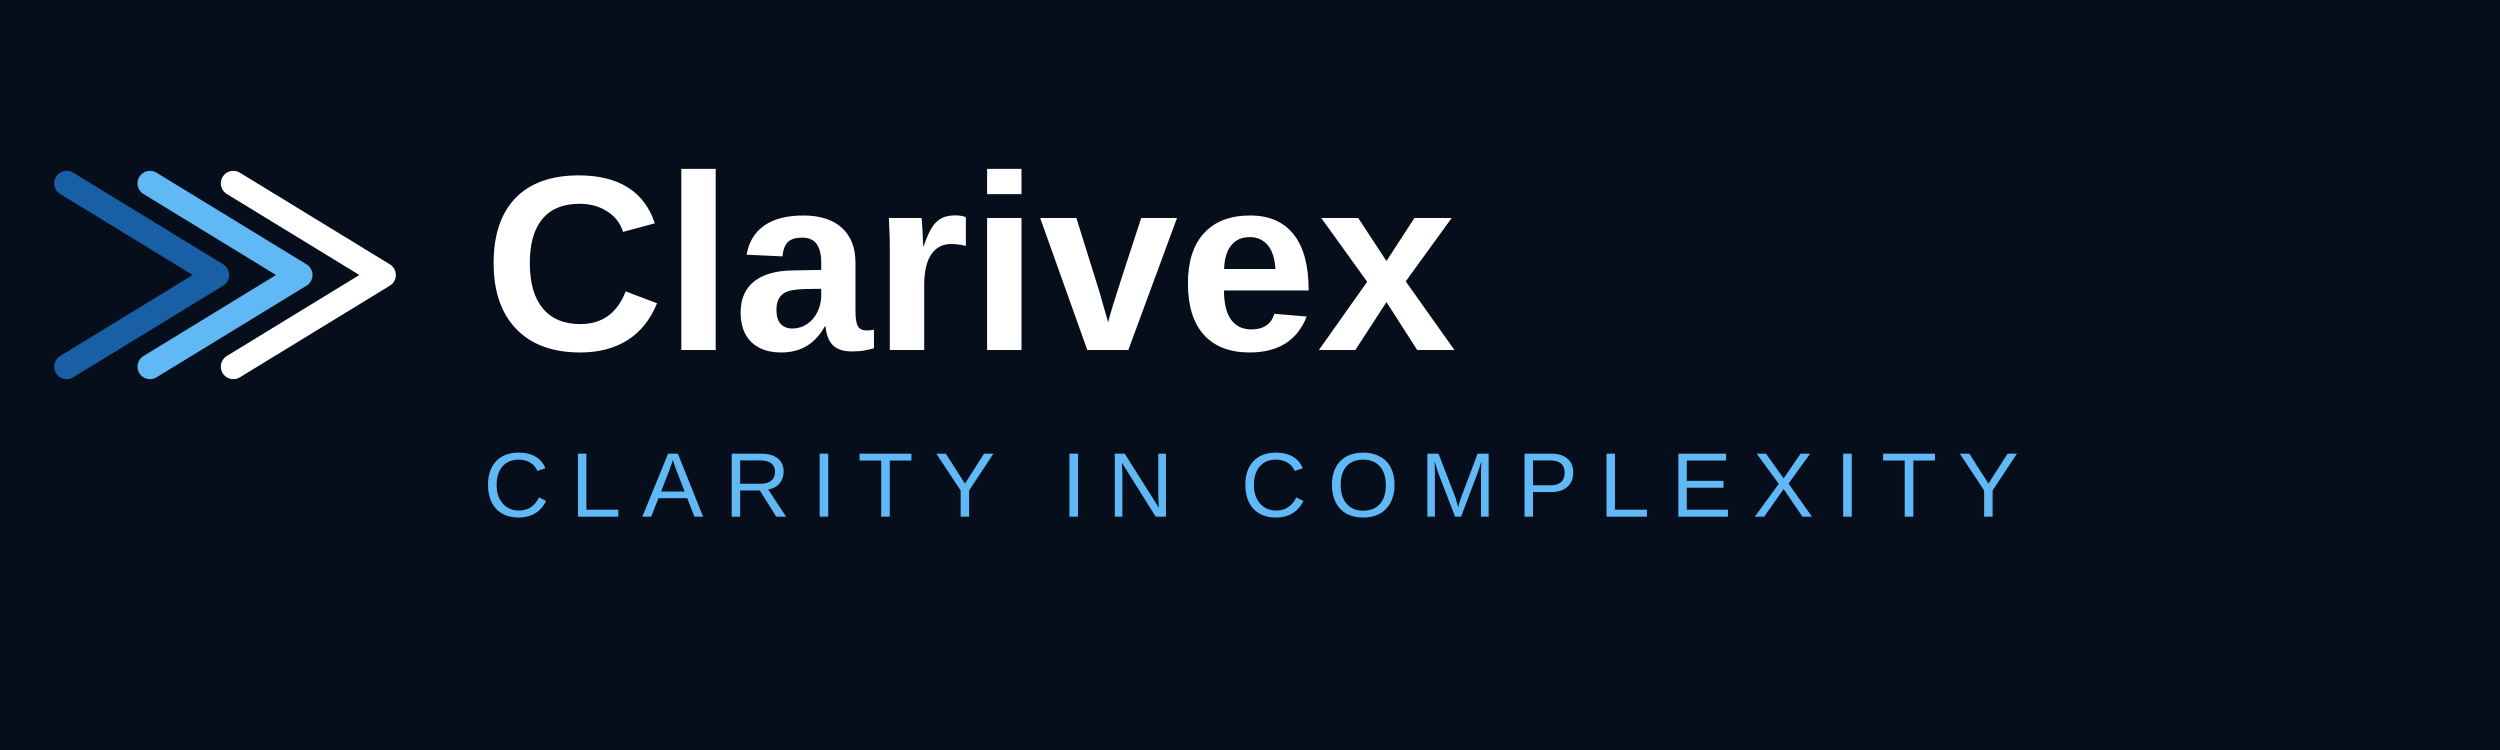
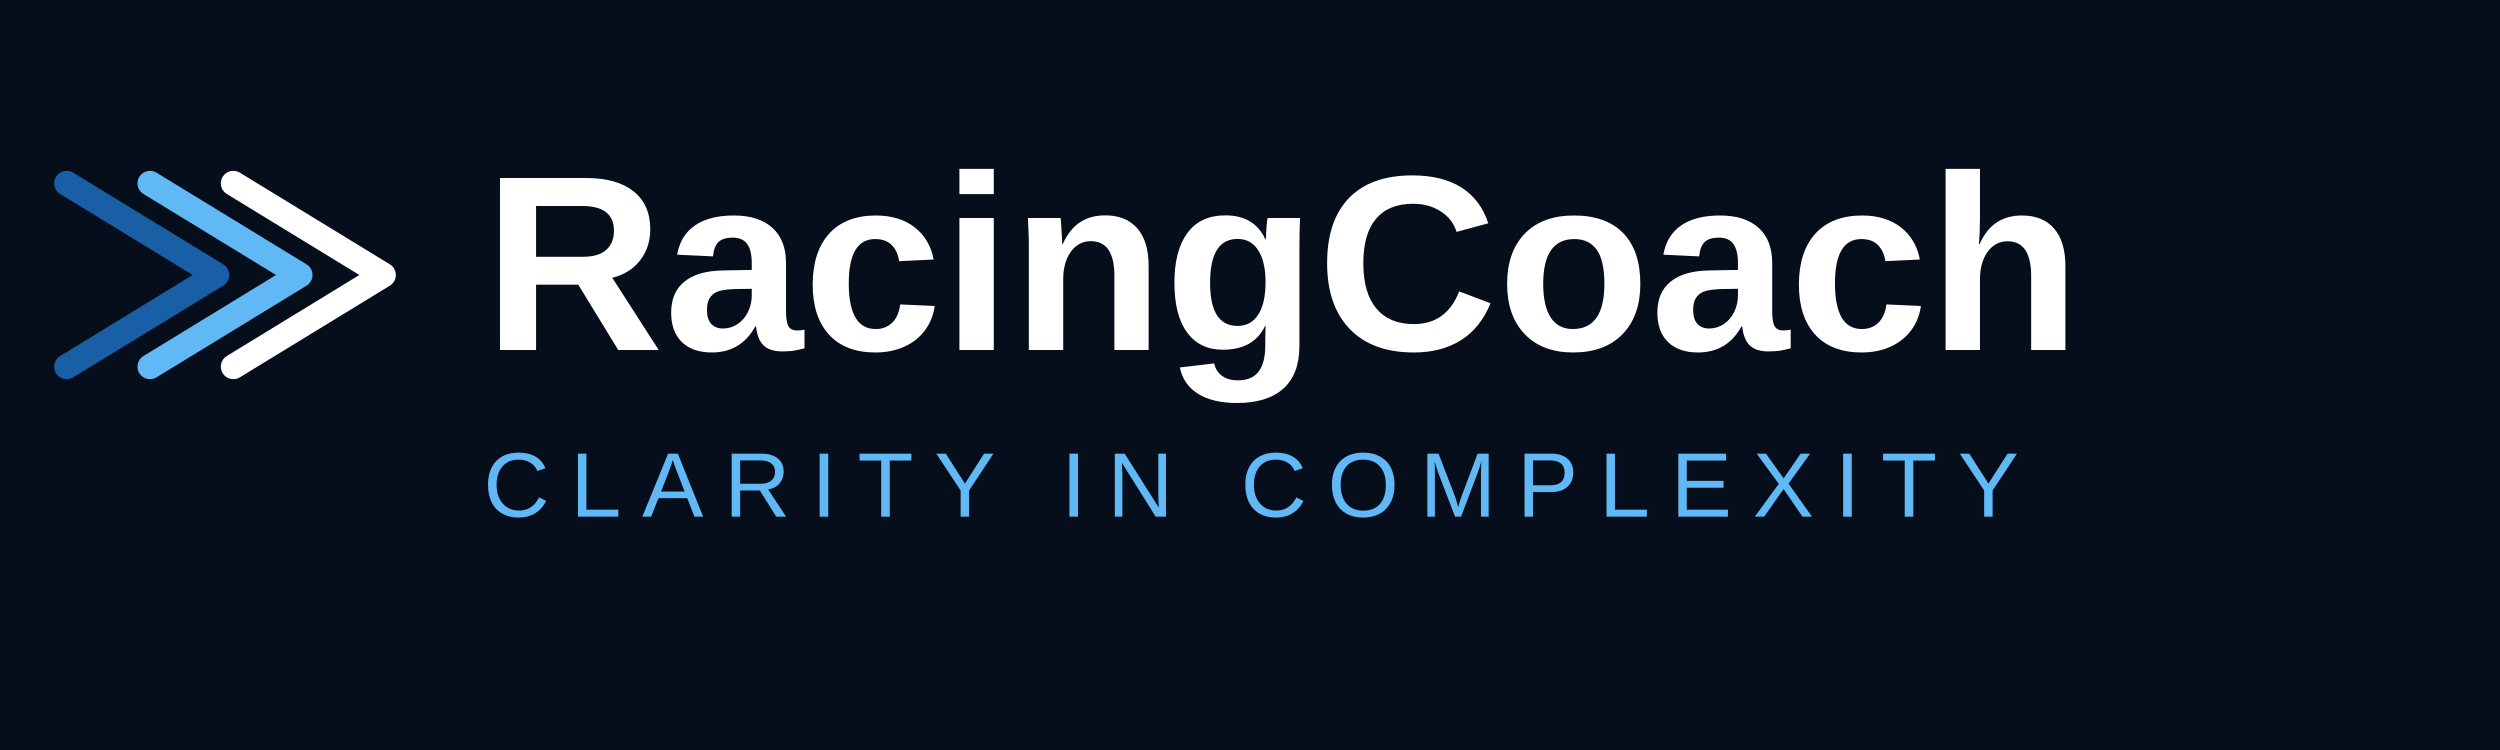
<svg xmlns="http://www.w3.org/2000/svg" width="300" height="90" viewBox="0 0 300 90">
  <rect width="300" height="90" fill="#060e1c" />
  <polyline points="8,22 26,33 8,44" fill="none" stroke="#185fa5" stroke-width="3" stroke-linecap="round" stroke-linejoin="round" />
  <polyline points="18,22 36,33 18,44" fill="none" stroke="#60b8f5" stroke-width="3" stroke-linecap="round" stroke-linejoin="round" />
  <polyline points="28,22 46,33 28,44" fill="none" stroke="#ffffff" stroke-width="3" stroke-linecap="round" stroke-linejoin="round" />
-   <text x="58" y="42" font-family="Helvetica Neue, Arial, sans-serif" font-size="30" font-weight="600" fill="#ffffff">Clarivex</text>
+   <text x="58" y="42" font-family="Helvetica Neue, Arial, sans-serif" font-size="30" font-weight="600" fill="#ffffff">RacingCoach</text>
  <text x="58" y="62" font-family="Helvetica Neue, Arial, sans-serif" font-size="11" font-weight="500" letter-spacing="2.5" fill="#60b8f5">CLARITY IN COMPLEXITY</text>
</svg>
